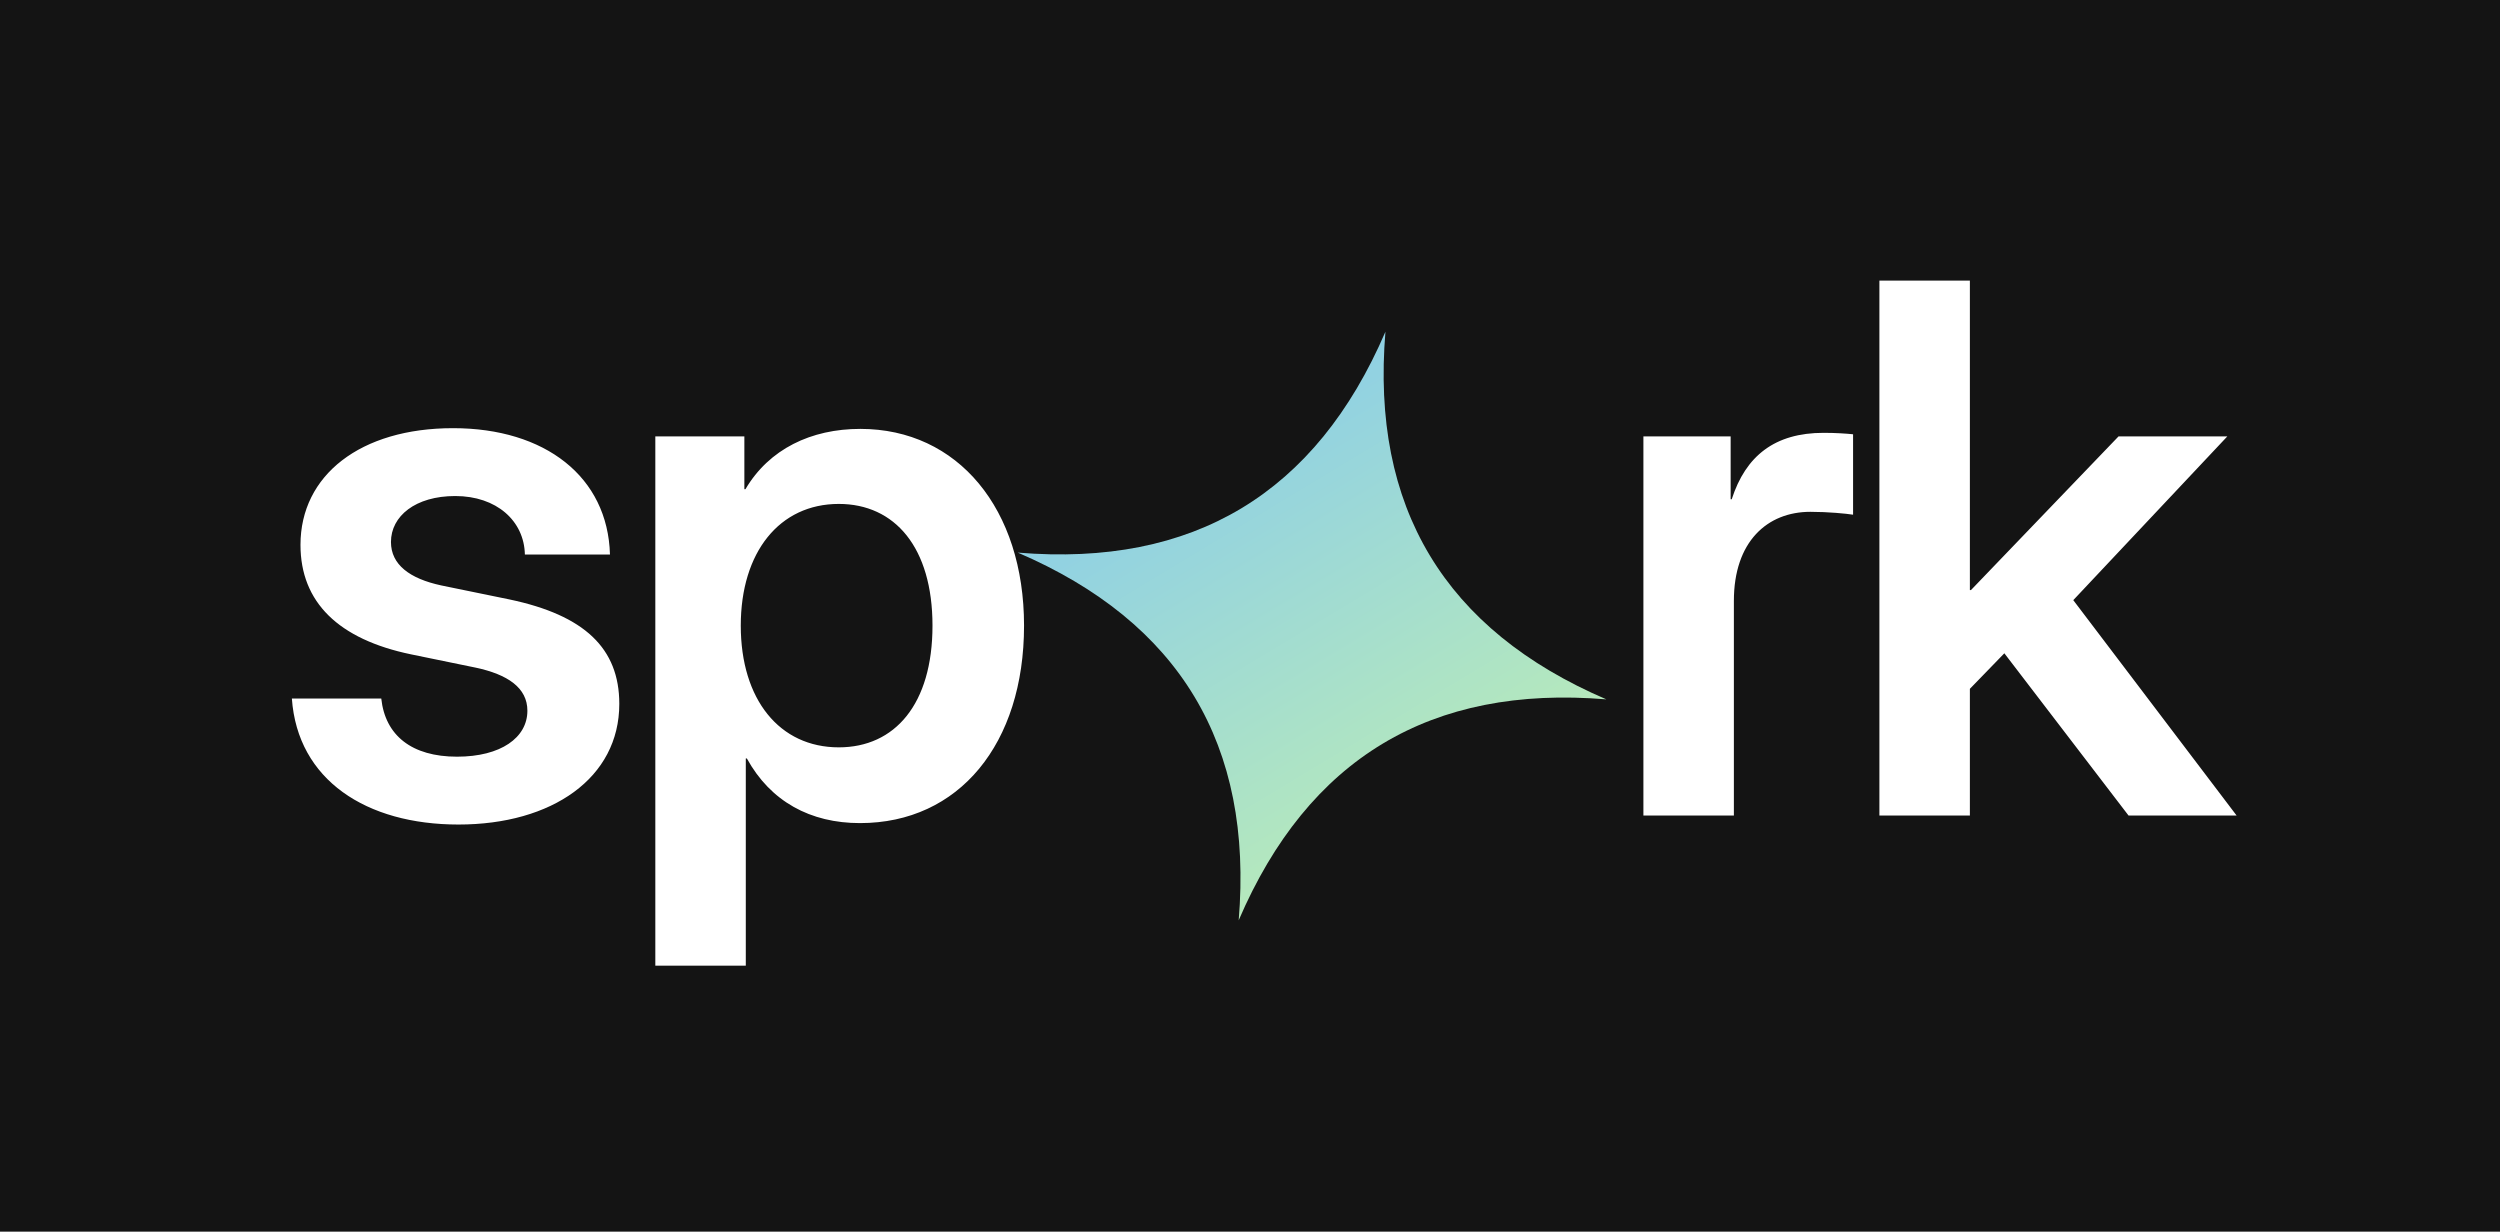
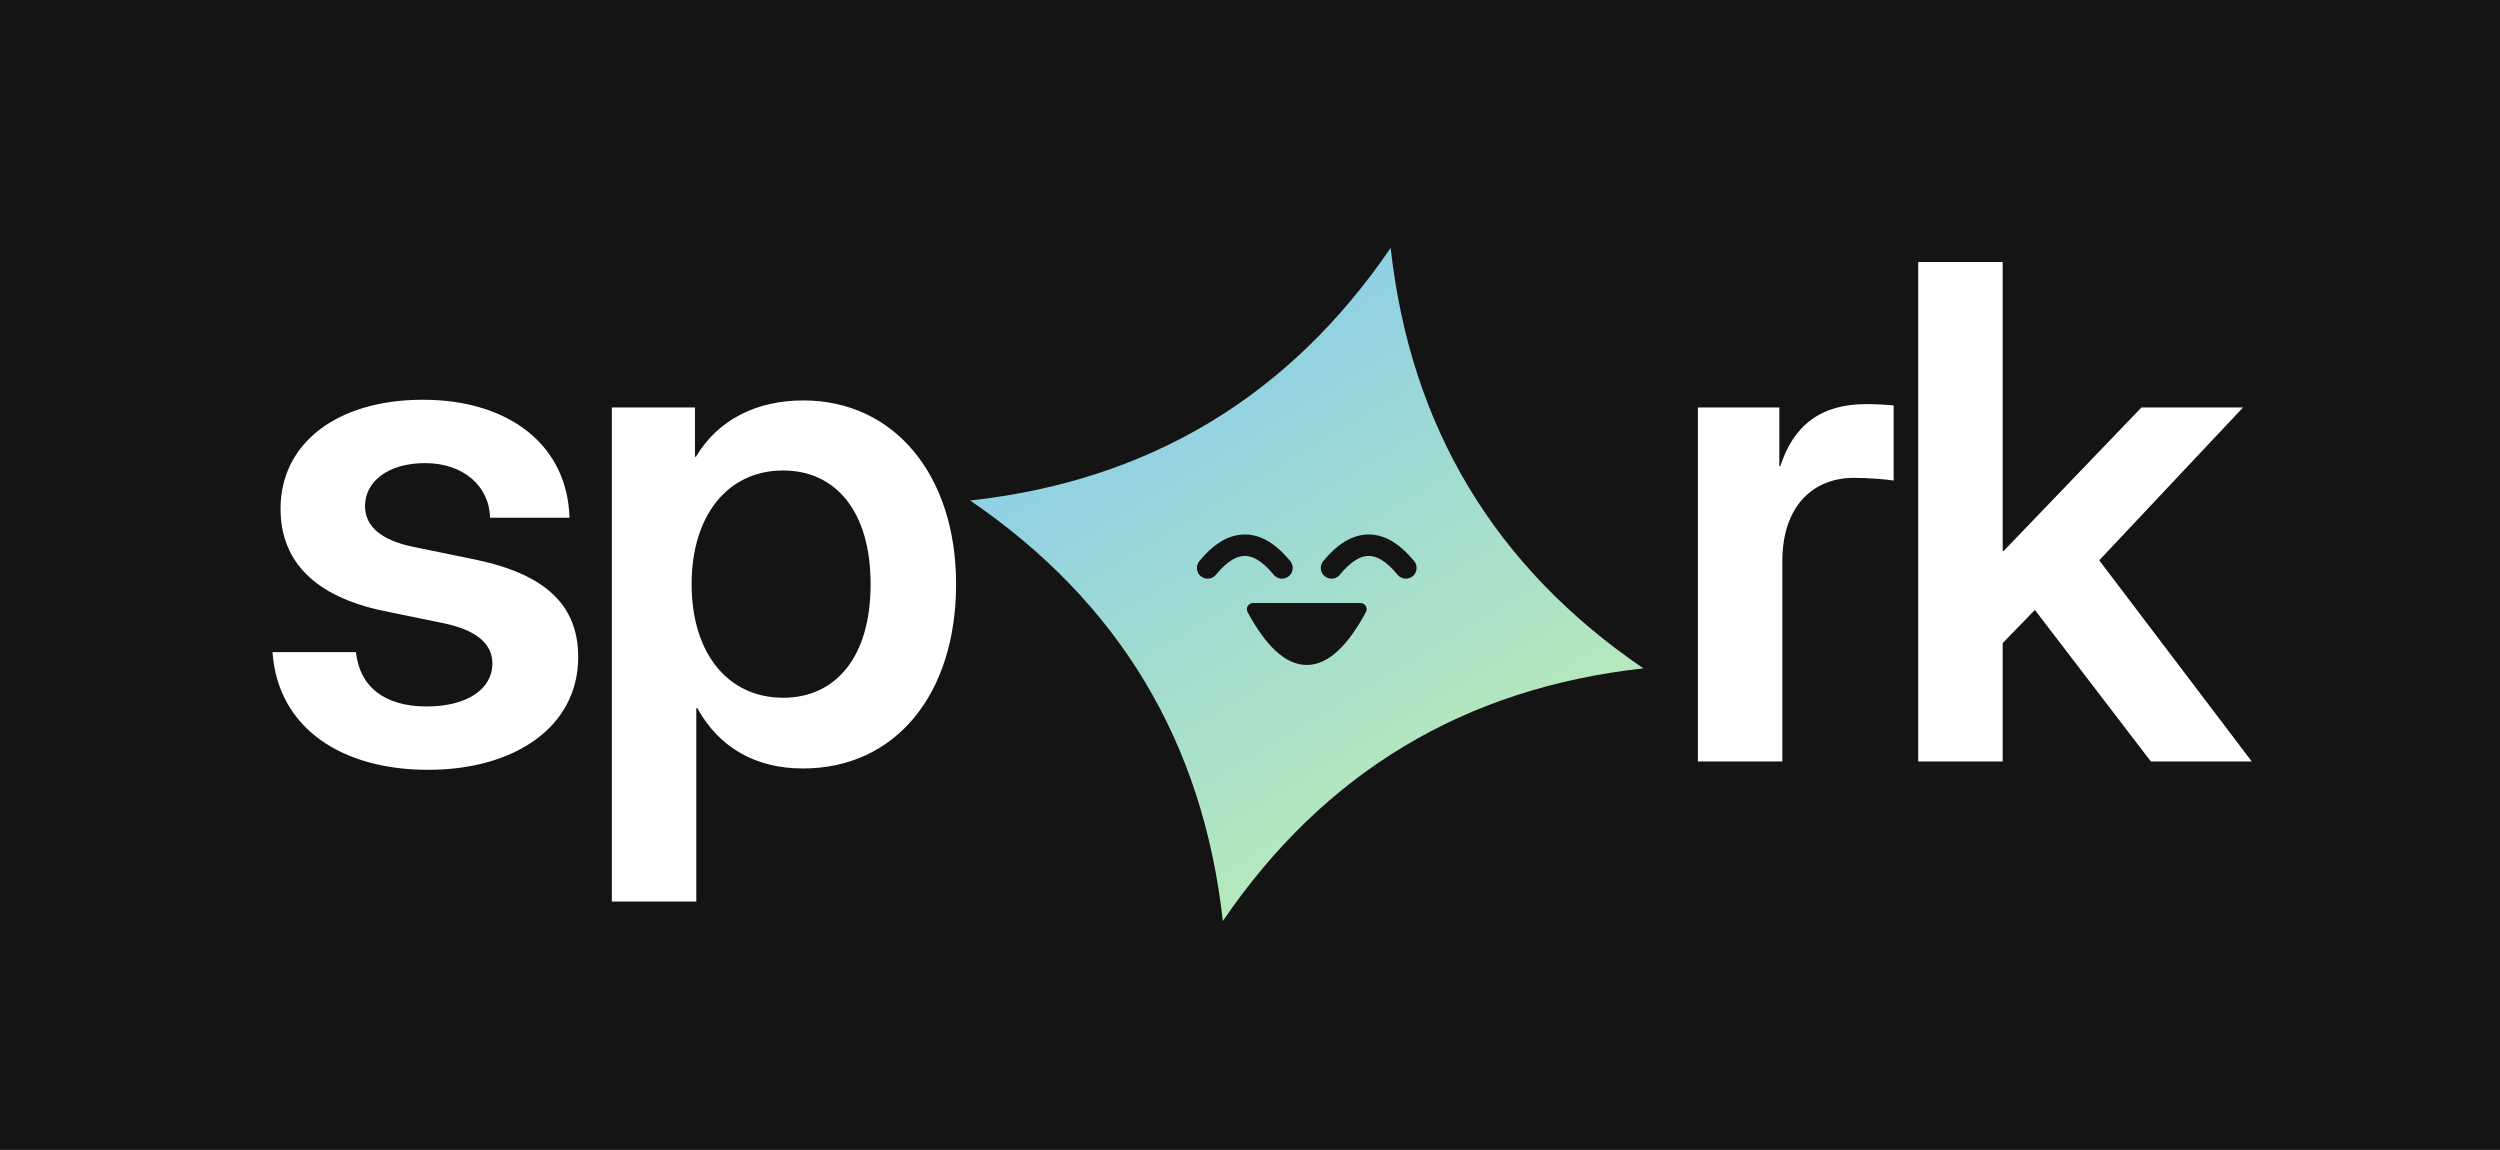
- <svg xmlns="http://www.w3.org/2000/svg" viewBox="0 0 408 201" width="408" height="201" role="img" aria-label="Spark">
+ <svg xmlns="http://www.w3.org/2000/svg" viewBox="0 0 437 201" width="437" height="201" role="img" aria-label="Spark">
  <defs>
    <linearGradient id="sg" x1="0" y1="0" x2="1" y2="1">
      <stop offset="0" stop-color="#7CC4F8" />
      <stop offset="1" stop-color="#C9F5A8" />
    </linearGradient>
  </defs>
-   <rect width="408" height="201" fill="#141414" />
+   <rect width="437" height="201" fill="#141414" />
  <g transform="translate(44 133.1)">
-     <path d="M30.82 1.465C46.113 1.465 57.07 -6.152 57.07 -18.223C57.07 -27.305 51.387 -32.695 39.141 -35.273L28.008 -37.559C22.852 -38.672 19.805 -40.957 19.805 -44.648C19.805 -48.867 23.789 -52.148 30.293 -52.148C37.031 -52.148 41.543 -48.105 41.66 -42.598H55.547C55.195 -55.312 44.941 -63.223 29.941 -63.223C14.824 -63.223 5.039 -55.547 5.039 -44.18C5.039 -34.805 11.25 -28.77 23.086 -26.309L33.633 -24.141C38.848 -23.027 42.07 -20.859 42.07 -17.109C42.07 -12.715 37.734 -9.609 30.586 -9.609C23.203 -9.609 18.867 -13.066 18.223 -19.102H3.633C4.57 -5.801 15.762 1.465 30.82 1.465ZM62.948 24.492H77.714V-9.316H77.89C81.757 -2.285 88.261 1.23 96.347 1.23C112.519 1.23 123.124 -11.719 123.124 -30.996C123.124 -50.039 112.343 -63.105 96.405 -63.105C88.378 -63.105 81.523 -59.824 77.655 -53.262H77.48V-61.875H62.948ZM92.89 -11.133C83.222 -11.133 76.894 -18.926 76.894 -30.996C76.894 -43.008 83.222 -50.859 92.89 -50.859C102.03 -50.859 108.183 -43.77 108.183 -30.996C108.183 -18.164 102.03 -11.133 92.89 -11.133ZM224.203 0.0H238.969V-35.039C238.969 -44.707 244.418 -49.57 251.449 -49.57C254.379 -49.57 257.309 -49.277 258.422 -49.102V-62.227C257.25 -62.344 255.609 -62.461 253.617 -62.461C245.648 -62.461 240.902 -58.711 238.617 -51.621H238.441V-61.875H224.203ZM262.718 0.0H277.484V-20.684L283.109 -26.484L303.382 0.0H321.019L294.359 -35.156L319.495 -61.875H301.741L277.659 -36.797H277.484V-87.305H262.718Z" fill="#FFFFFF" />
-     <g transform="rotate(14 170.13 -30.94)">
-       <path d="M170.13 -80.44 Q177.06 -37.87 219.63 -30.94 Q177.06 -24.01 170.13 18.56 Q163.20 -24.01 120.63 -30.94 Q163.20 -37.87 170.13 -80.44Z" fill="url(#sg)" />
+     <path d="M30.82 1.465C46.113 1.465 57.07 -6.152 57.07 -18.223C57.07 -27.305 51.387 -32.695 39.141 -35.273L28.008 -37.559C22.852 -38.672 19.805 -40.957 19.805 -44.648C19.805 -48.867 23.789 -52.148 30.293 -52.148C37.031 -52.148 41.543 -48.105 41.66 -42.598H55.547C55.195 -55.312 44.941 -63.223 29.941 -63.223C14.824 -63.223 5.039 -55.547 5.039 -44.18C5.039 -34.805 11.25 -28.77 23.086 -26.309L33.633 -24.141C38.848 -23.027 42.07 -20.859 42.07 -17.109C42.07 -12.715 37.734 -9.609 30.586 -9.609C23.203 -9.609 18.867 -13.066 18.223 -19.102H3.633C4.57 -5.801 15.762 1.465 30.82 1.465ZM62.948 24.492H77.714V-9.316H77.89C81.757 -2.285 88.261 1.23 96.347 1.23C112.519 1.23 123.124 -11.719 123.124 -30.996C123.124 -50.039 112.343 -63.105 96.405 -63.105C88.378 -63.105 81.523 -59.824 77.655 -53.262H77.48V-61.875H62.948ZM92.89 -11.133C83.222 -11.133 76.894 -18.926 76.894 -30.996C76.894 -43.008 83.222 -50.859 92.89 -50.859C102.03 -50.859 108.183 -43.77 108.183 -30.996C108.183 -18.164 102.03 -11.133 92.89 -11.133ZM252.789 0.0H267.555V-35.039C267.555 -44.707 273.004 -49.57 280.035 -49.57C282.965 -49.57 285.895 -49.277 287.008 -49.102V-62.227C285.836 -62.344 284.196 -62.461 282.203 -62.461C274.235 -62.461 269.489 -58.711 267.203 -51.621H267.028V-61.875H252.789ZM291.304 0.0H306.07V-20.684L311.695 -26.484L331.968 0.0H349.605L322.945 -35.156L348.082 -61.875H330.328L306.246 -36.797H306.07V-87.305H291.304Z" fill="#FFFFFF" />
+     <g>
+       <g transform="rotate(14 184.42 -30.94)">
+         <path d="M184.42 -91.57 Q200.79 -47.31 245.06 -30.94 Q200.79 -14.57 184.42 29.70 Q168.05 -14.57 123.78 -30.94 Q168.05 -47.31 184.42 -91.57Z" fill="url(#sg)" />
+       </g>
+       <g transform="translate(184.42 -30.94)">
+         <g transform="scale(0.7219)" fill="none" stroke="#141414" stroke-width="5.2" stroke-linecap="round" stroke-linejoin="round">
+           <path d="M-24 -4 Q-15 -15 -6 -4" />
+           <path d="M6 -4 Q15 -15 24 -4" />
+           <path d="M-13 6 Q0 30 13 6 Z" fill="#141414" stroke-width="3" />
+         </g>
+       </g>
    </g>
  </g>
</svg>
